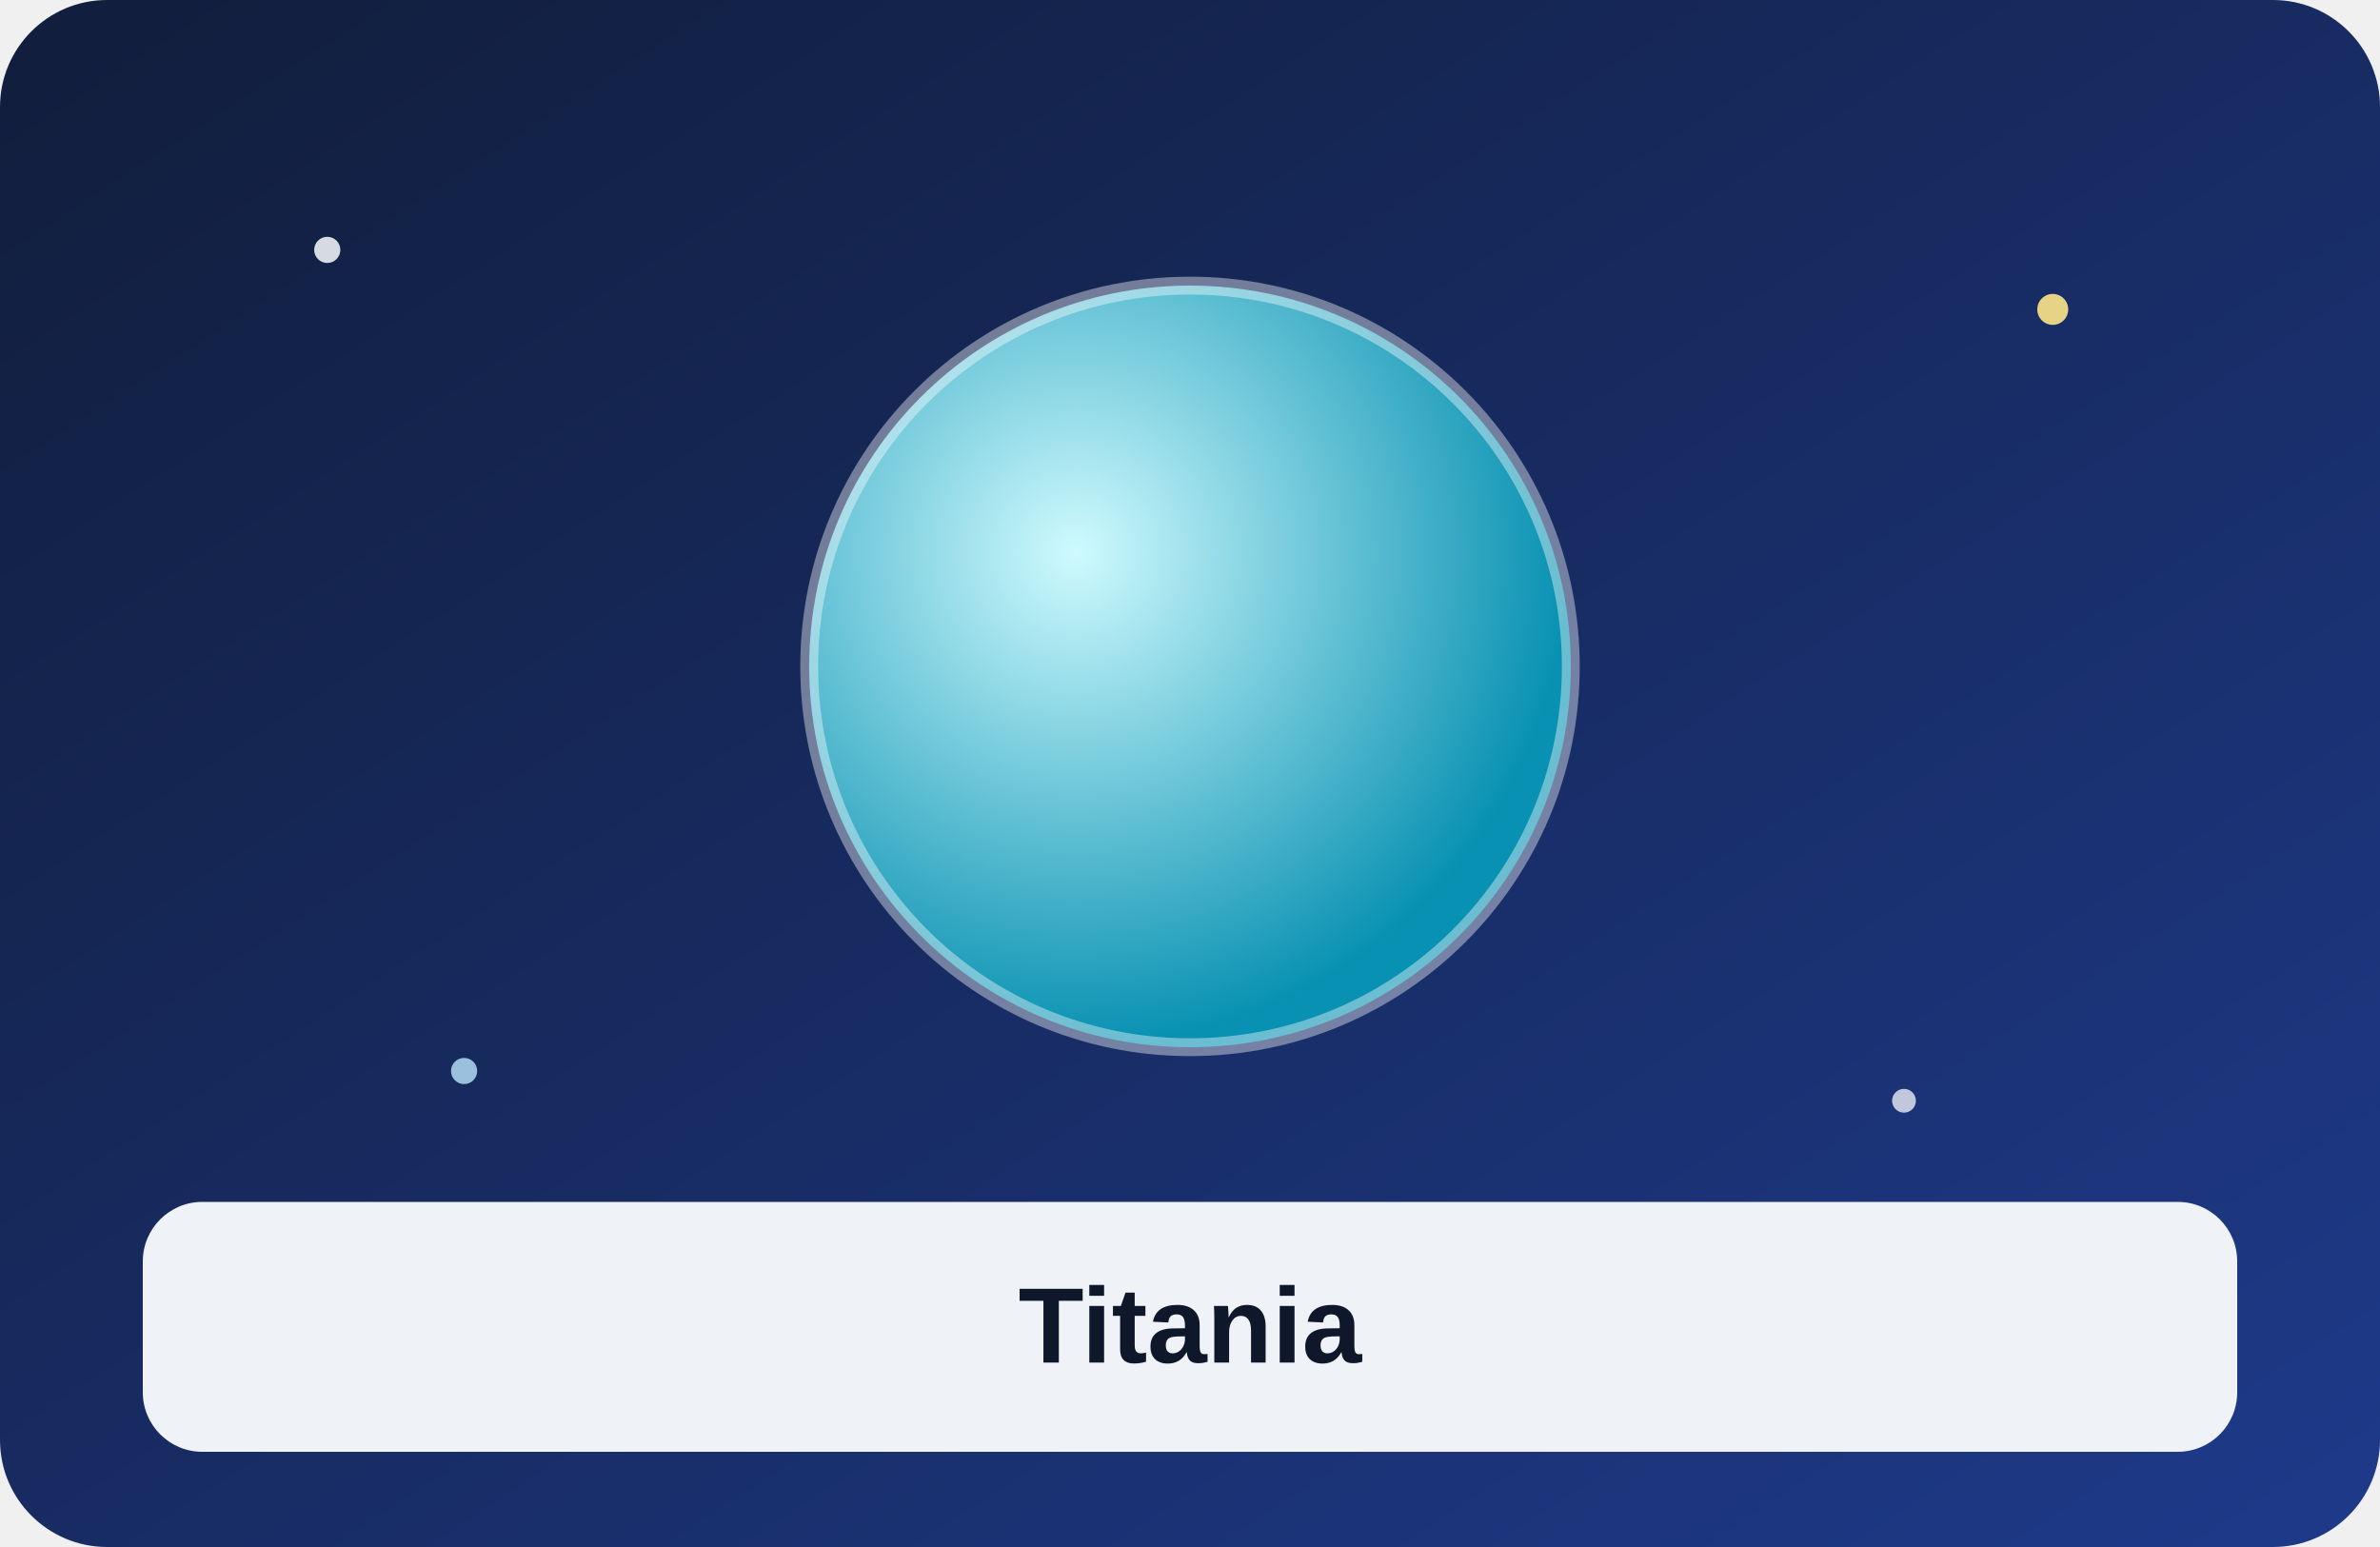
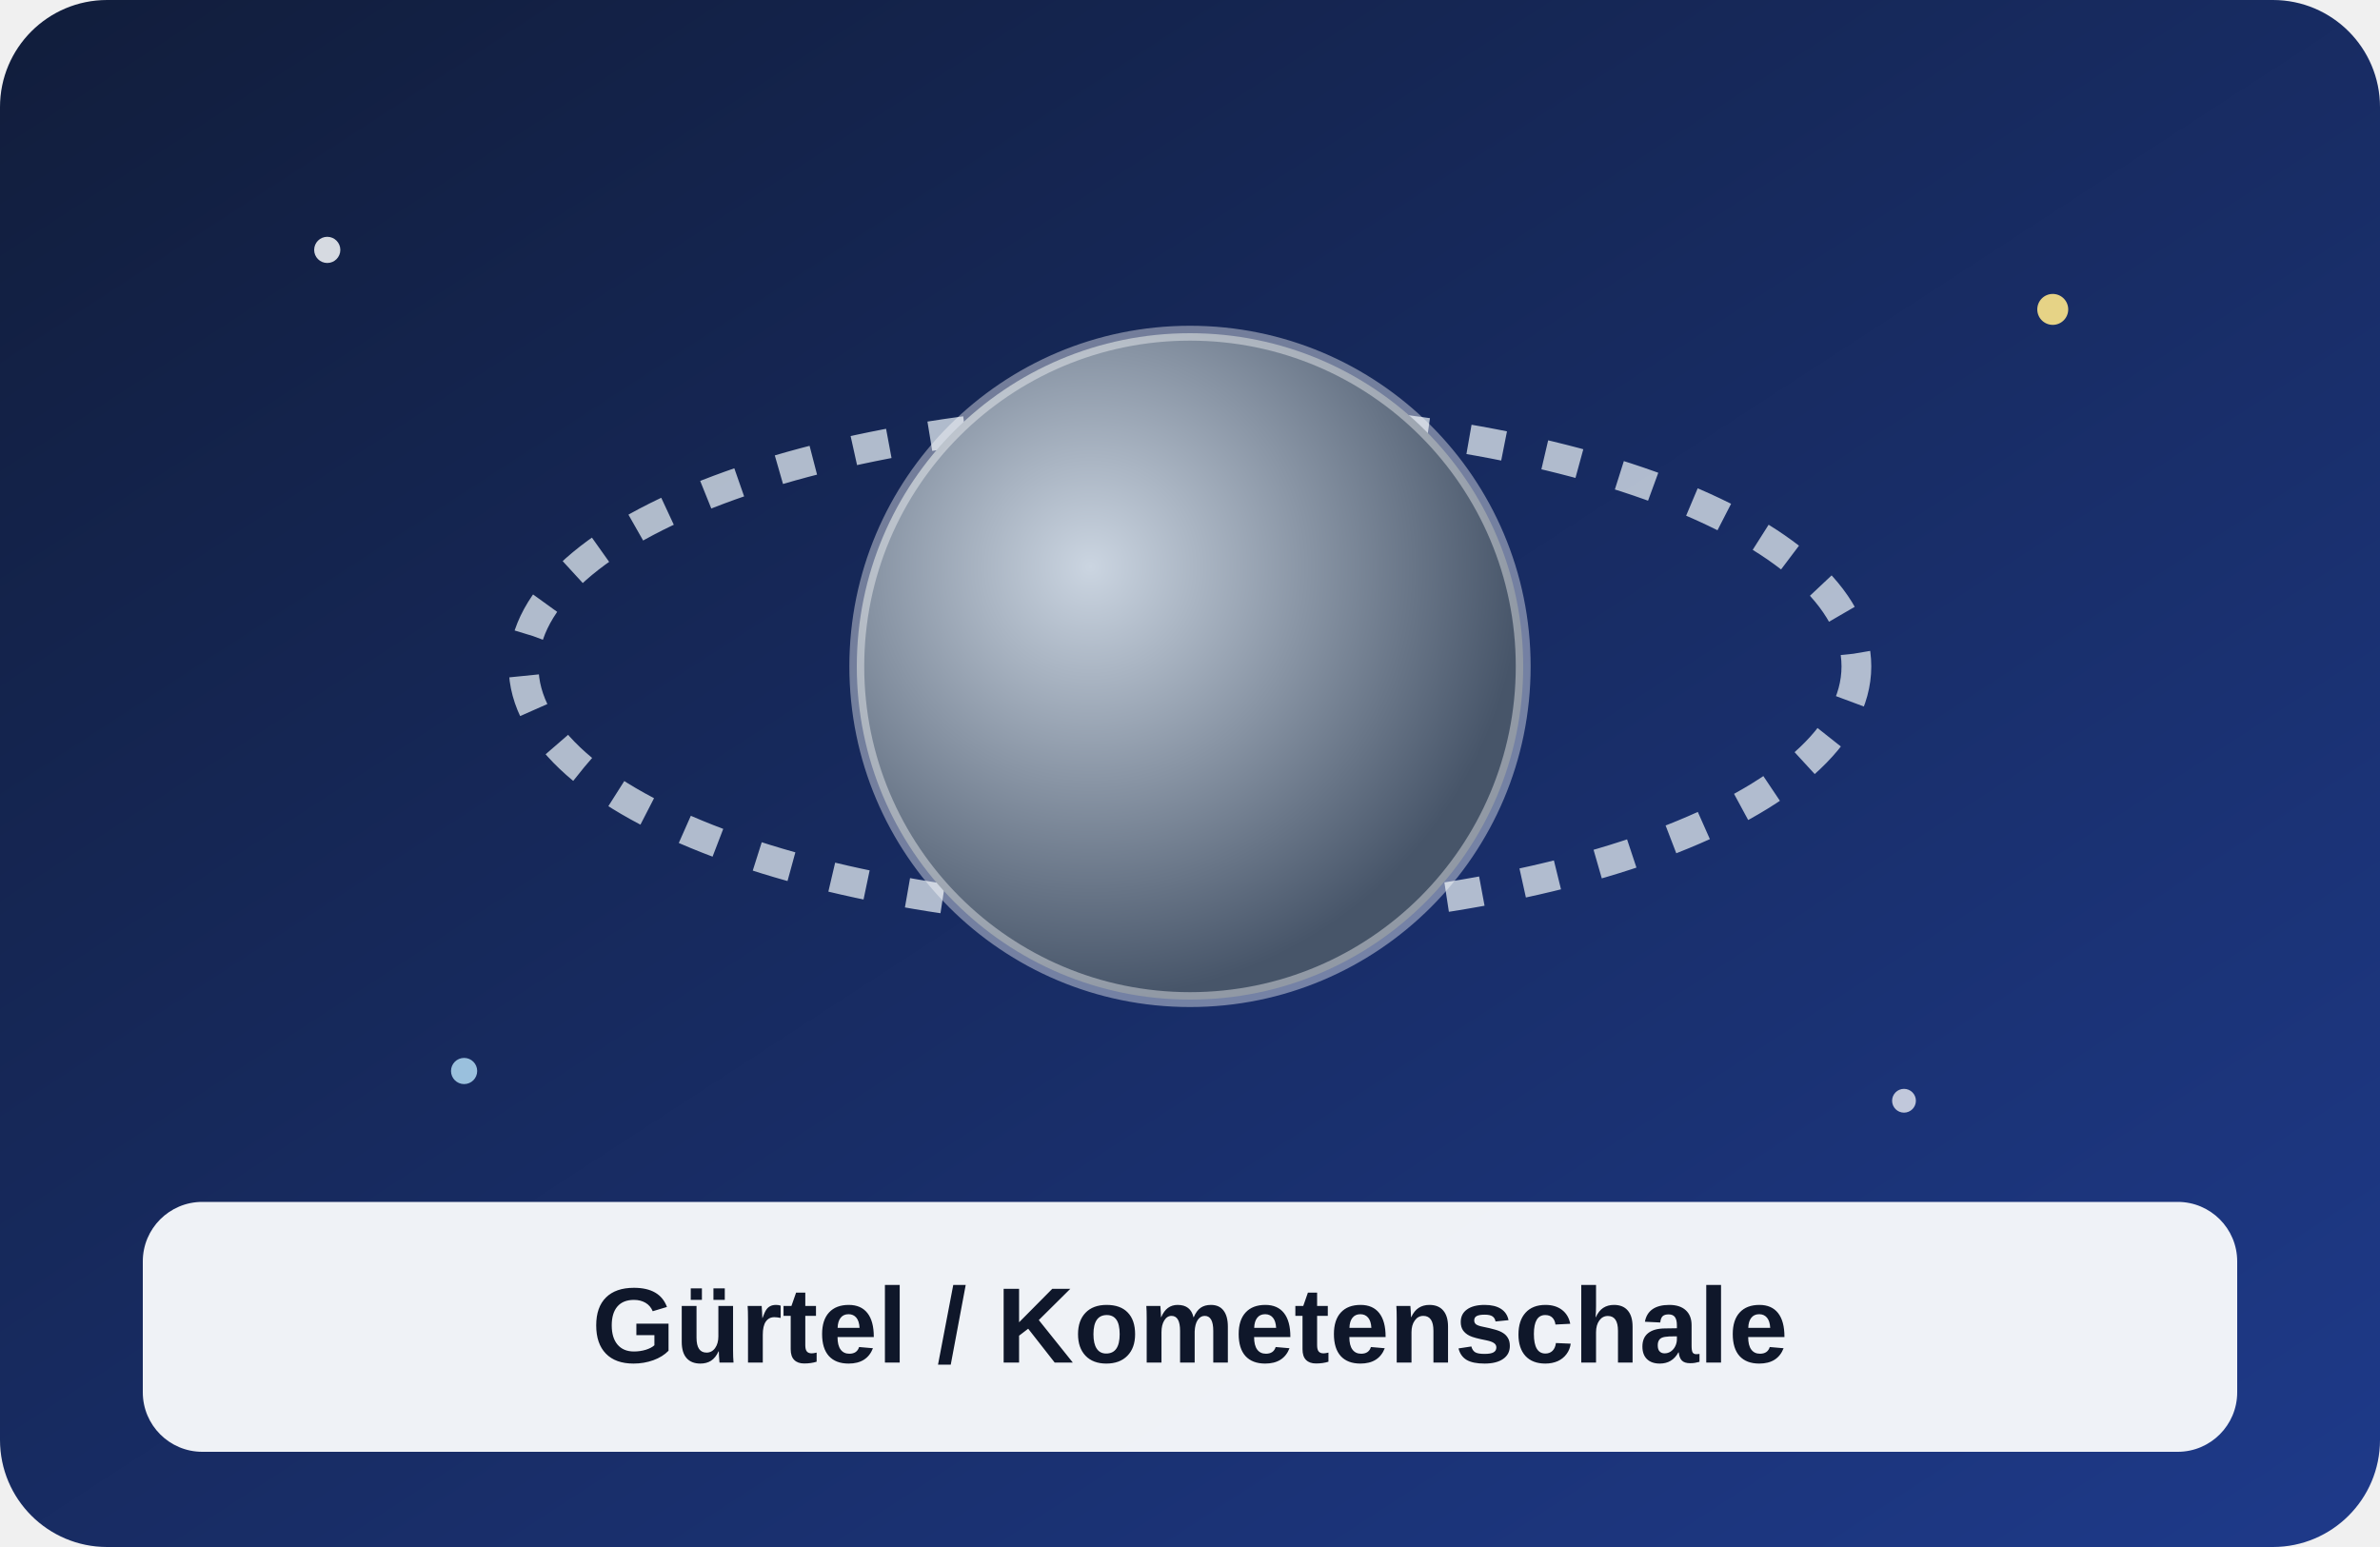
<svg xmlns="http://www.w3.org/2000/svg" viewBox="0 0 400 260" width="400" height="260">
  <defs>
    <linearGradient id="bg" x1="0" y1="0" x2="1" y2="1">
      <stop offset="0%" stop-color="#111D3B" />
      <stop offset="100%" stop-color="#1E3A8A" />
    </linearGradient>
    <radialGradient id="orb" cx="35%" cy="35%" r="65%">
-       <stop offset="0%" stop-color="#CFFAFE" />
-       <stop offset="100%" stop-color="#0891B2" />
+       <stop offset="0%" stop-color="#CBD5E1" />
+       <stop offset="100%" stop-color="#475569" />
    </radialGradient>
  </defs>
  <rect width="400" height="260" rx="18" fill="url(#bg)" />
  <circle cx="55" cy="42" r="2.2" fill="#F8FAFC" opacity="0.85" />
  <circle cx="345" cy="52" r="2.6" fill="#FDE68A" opacity="0.9" />
  <circle cx="320" cy="185" r="2" fill="#F8FAFC" opacity="0.75" />
  <circle cx="78" cy="180" r="2.2" fill="#BAE6FD" opacity="0.8" />
-   <circle cx="200" cy="112" r="64" fill="url(#orb)" stroke="#FFFFFF" stroke-width="3" stroke-opacity="0.4" />
+   <ellipse cx="200" cy="112" rx="112" ry="42" fill="none" stroke="#CBD5E1" stroke-width="5" stroke-dasharray="6 7" opacity="0.85" />
+   <circle cx="200" cy="112" r="56" fill="url(#orb)" stroke="#FFFFFF" stroke-width="2.5" stroke-opacity="0.4" />
  <rect x="24" y="202" width="352" height="42" rx="10" fill="#F8FAFC" opacity="0.96" />
-   <text x="200" y="229" font-family="Segoe UI, Arial, sans-serif" font-size="18" font-weight="700" fill="#0F172A" text-anchor="middle">Titania</text>
+   <text x="200" y="229" font-family="Segoe UI, Arial, sans-serif" font-size="18" font-weight="700" fill="#0F172A" text-anchor="middle">Gürtel / Kometenschale</text>
</svg>
